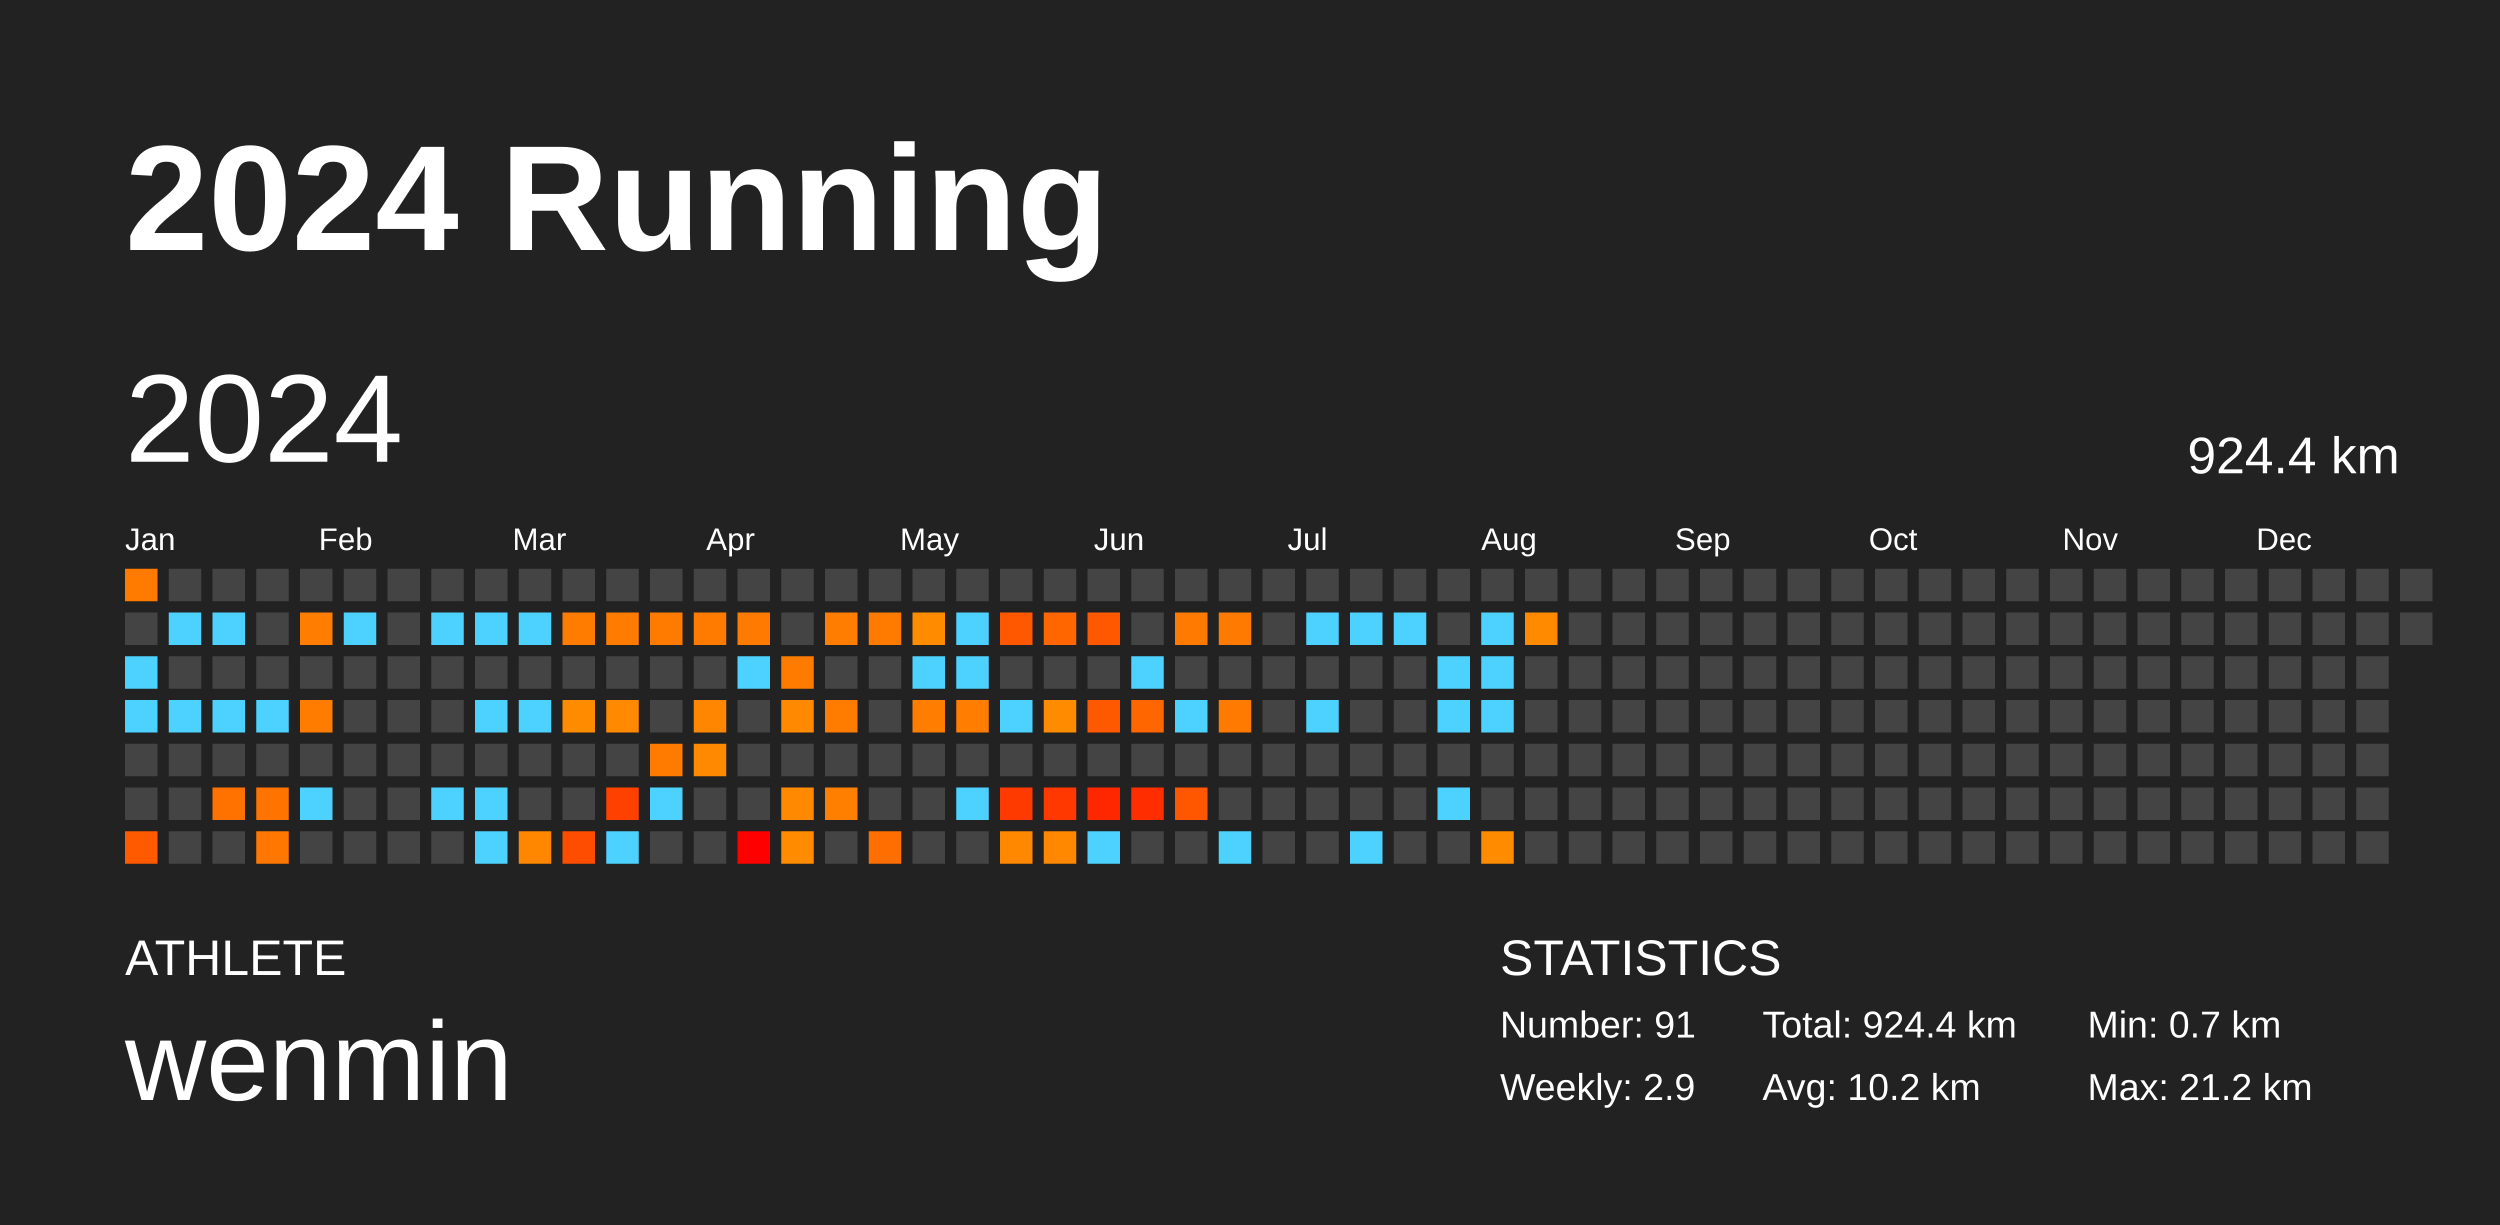
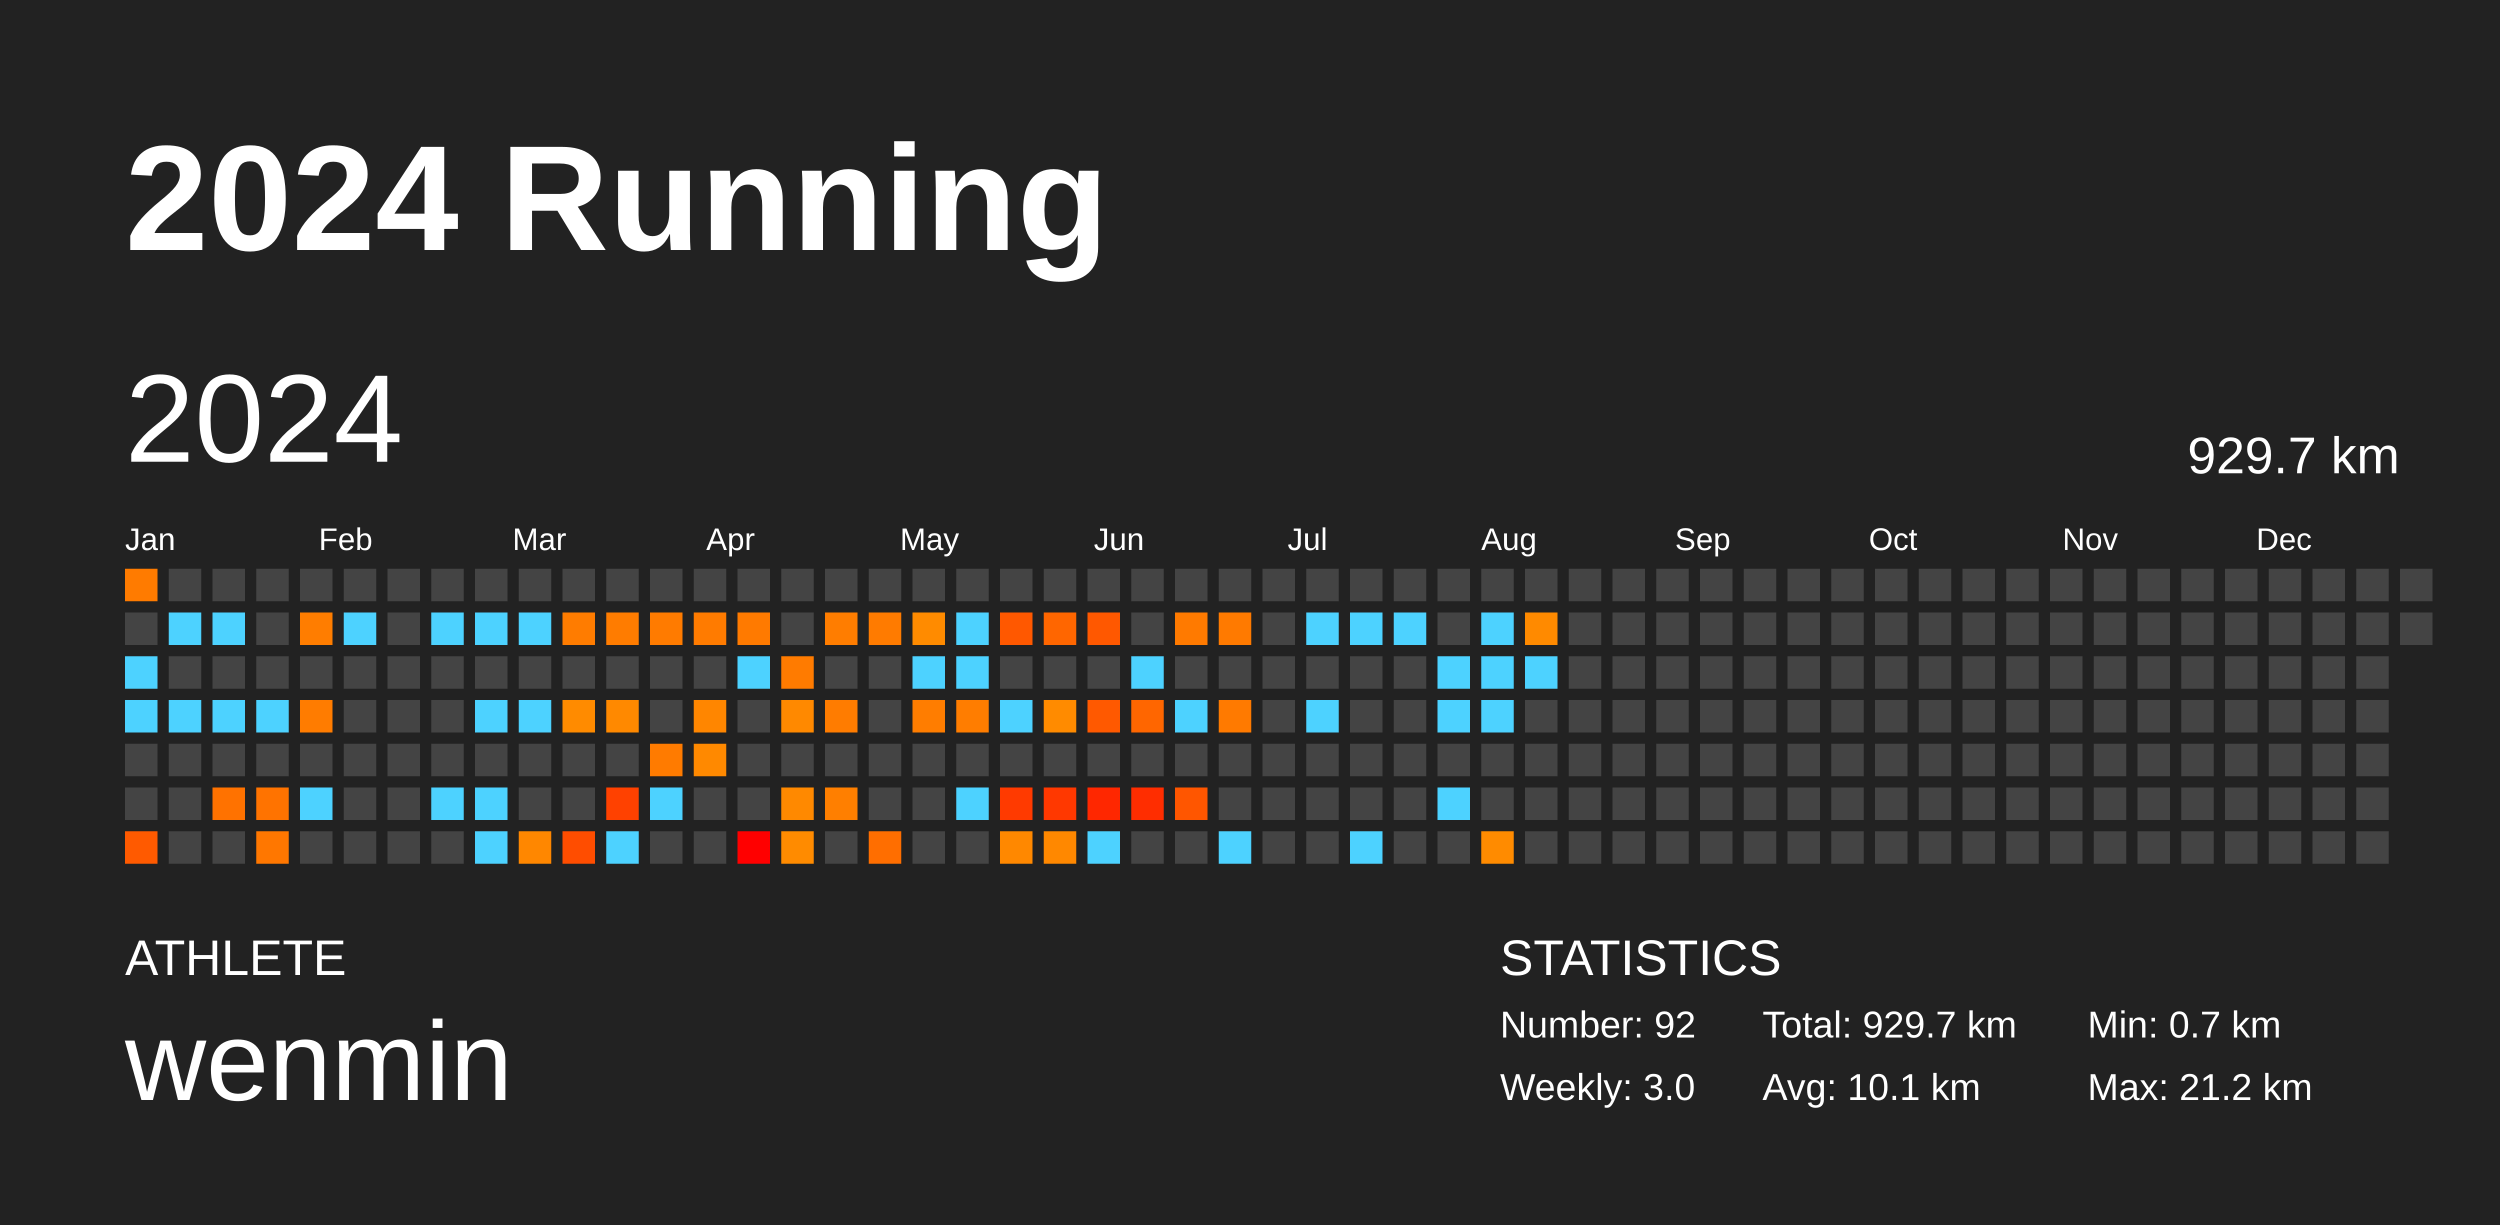
<svg xmlns="http://www.w3.org/2000/svg" baseProfile="full" height="98mm" version="1.1" viewBox="0,0,200,98" width="200mm">
  <defs />
  <rect fill="#222222" height="98" width="200" x="0" y="0" />
  <text fill="#FFFFFF" style="font-size:12px; font-family:Arial; font-weight:bold;" x="10" y="20">2024 Running</text>
  <text fill="#FFFFFF" style="font-size:4px; font-family:Arial" x="10" y="78">ATHLETE</text>
  <text fill="#FFFFFF" style="font-size:9px; font-family:Arial" x="10" y="88">wenmin</text>
  <text fill="#FFFFFF" style="font-size:4px; font-family:Arial" x="120" y="78">STATISTICS</text>
-   <text fill="#FFFFFF" style="font-size:3px; font-family:Arial" x="120" y="83">Number: 91</text>
-   <text fill="#FFFFFF" style="font-size:3px; font-family:Arial" x="120" y="88">Weekly: 2.9</text>
-   <text fill="#FFFFFF" style="font-size:3px; font-family:Arial" x="141" y="83">Total: 924.4 km</text>
-   <text fill="#FFFFFF" style="font-size:3px; font-family:Arial" x="141" y="88">Avg: 10.2 km</text>
+   <text fill="#FFFFFF" style="font-size:3px; font-family:Arial" x="120" y="83">Number: 92</text>
+   <text fill="#FFFFFF" style="font-size:3px; font-family:Arial" x="120" y="88">Weekly: 3.0</text>
+   <text fill="#FFFFFF" style="font-size:3px; font-family:Arial" x="141" y="83">Total: 929.7 km</text>
+   <text fill="#FFFFFF" style="font-size:3px; font-family:Arial" x="141" y="88">Avg: 10.1 km</text>
  <text fill="#FFFFFF" style="font-size:3px; font-family:Arial" x="167" y="83">Min: 0.7 km</text>
  <text fill="#FFFFFF" style="font-size:3px; font-family:Arial" x="167" y="88">Max: 21.2 km</text>
  <text dominant-baseline="hanging" fill="#FFFFFF" style="font-size:10.0px; font-family:Arial;" x="10" y="30">2024</text>
-   <text dominant-baseline="hanging" fill="#FFFFFF" style="font-size:4.125px; font-family:Arial;" x="175" y="35">924.4 km</text>
+   <text dominant-baseline="hanging" fill="#FFFFFF" style="font-size:4.125px; font-family:Arial;" x="175" y="35">929.7 km</text>
  <text fill="#FFFFFF" style="font-size:2.5px; font-family:Arial" x="10.0" y="44">Jan</text>
  <text fill="#FFFFFF" style="font-size:2.5px; font-family:Arial" x="25.5" y="44">Feb</text>
  <text fill="#FFFFFF" style="font-size:2.5px; font-family:Arial" x="41.0" y="44">Mar</text>
  <text fill="#FFFFFF" style="font-size:2.5px; font-family:Arial" x="56.5" y="44">Apr</text>
  <text fill="#FFFFFF" style="font-size:2.5px; font-family:Arial" x="72.0" y="44">May</text>
  <text fill="#FFFFFF" style="font-size:2.5px; font-family:Arial" x="87.5" y="44">Jun</text>
  <text fill="#FFFFFF" style="font-size:2.5px; font-family:Arial" x="103.0" y="44">Jul</text>
  <text fill="#FFFFFF" style="font-size:2.5px; font-family:Arial" x="118.5" y="44">Aug</text>
  <text fill="#FFFFFF" style="font-size:2.5px; font-family:Arial" x="134.0" y="44">Sep</text>
  <text fill="#FFFFFF" style="font-size:2.5px; font-family:Arial" x="149.5" y="44">Oct</text>
  <text fill="#FFFFFF" style="font-size:2.5px; font-family:Arial" x="165.0" y="44">Nov</text>
  <text fill="#FFFFFF" style="font-size:2.5px; font-family:Arial" x="180.5" y="44">Dec</text>
  <rect fill="#ff7b00" height="2.6" width="2.6" x="10.0" y="45.5" />
  <rect fill="#444444" height="2.6" width="2.6" x="10.0" y="49.0" />
  <rect fill="#4dd2ff" height="2.6" width="2.6" x="10.0" y="52.5" />
  <rect fill="#4dd2ff" height="2.6" width="2.6" x="10.0" y="56.0" />
  <rect fill="#444444" height="2.6" width="2.6" x="10.0" y="59.5" />
  <rect fill="#444444" height="2.6" width="2.6" x="10.0" y="63.0" />
  <rect fill="#ff5a00" height="2.6" width="2.6" x="10.0" y="66.5" />
  <rect fill="#444444" height="2.6" width="2.6" x="13.5" y="45.5" />
  <rect fill="#4dd2ff" height="2.6" width="2.6" x="13.5" y="49.0" />
  <rect fill="#444444" height="2.6" width="2.6" x="13.5" y="52.5" />
  <rect fill="#4dd2ff" height="2.6" width="2.6" x="13.5" y="56.0" />
  <rect fill="#444444" height="2.6" width="2.6" x="13.5" y="59.5" />
  <rect fill="#444444" height="2.6" width="2.6" x="13.5" y="63.0" />
  <rect fill="#444444" height="2.6" width="2.6" x="13.5" y="66.5" />
  <rect fill="#444444" height="2.6" width="2.6" x="17.0" y="45.5" />
  <rect fill="#4dd2ff" height="2.6" width="2.6" x="17.0" y="49.0" />
  <rect fill="#444444" height="2.6" width="2.6" x="17.0" y="52.5" />
  <rect fill="#4dd2ff" height="2.6" width="2.6" x="17.0" y="56.0" />
  <rect fill="#444444" height="2.6" width="2.6" x="17.0" y="59.5" />
  <rect fill="#ff7200" height="2.6" width="2.6" x="17.0" y="63.0" />
  <rect fill="#444444" height="2.6" width="2.6" x="17.0" y="66.5" />
  <rect fill="#444444" height="2.6" width="2.6" x="20.5" y="45.5" />
  <rect fill="#444444" height="2.6" width="2.6" x="20.5" y="49.0" />
  <rect fill="#444444" height="2.6" width="2.6" x="20.5" y="52.5" />
  <rect fill="#4dd2ff" height="2.6" width="2.6" x="20.5" y="56.0" />
  <rect fill="#444444" height="2.6" width="2.6" x="20.5" y="59.5" />
  <rect fill="#ff7300" height="2.6" width="2.6" x="20.5" y="63.0" />
  <rect fill="#ff7700" height="2.6" width="2.6" x="20.5" y="66.5" />
  <rect fill="#444444" height="2.6" width="2.6" x="24.0" y="45.5" />
  <rect fill="#ff7d00" height="2.6" width="2.6" x="24.0" y="49.0" />
  <rect fill="#444444" height="2.6" width="2.6" x="24.0" y="52.5" />
  <rect fill="#ff7c00" height="2.6" width="2.6" x="24.0" y="56.0" />
  <rect fill="#444444" height="2.6" width="2.6" x="24.0" y="59.5" />
  <rect fill="#4dd2ff" height="2.6" width="2.6" x="24.0" y="63.0" />
  <rect fill="#444444" height="2.6" width="2.6" x="24.0" y="66.5" />
  <rect fill="#444444" height="2.6" width="2.6" x="27.5" y="45.5" />
  <rect fill="#4dd2ff" height="2.6" width="2.6" x="27.5" y="49.0" />
  <rect fill="#444444" height="2.6" width="2.6" x="27.5" y="52.5" />
  <rect fill="#444444" height="2.6" width="2.6" x="27.5" y="56.0" />
  <rect fill="#444444" height="2.6" width="2.6" x="27.5" y="59.5" />
  <rect fill="#444444" height="2.6" width="2.6" x="27.5" y="63.0" />
  <rect fill="#444444" height="2.6" width="2.6" x="27.5" y="66.5" />
  <rect fill="#444444" height="2.6" width="2.6" x="31.0" y="45.5" />
  <rect fill="#444444" height="2.6" width="2.6" x="31.0" y="49.0" />
  <rect fill="#444444" height="2.6" width="2.6" x="31.0" y="52.5" />
  <rect fill="#444444" height="2.6" width="2.6" x="31.0" y="56.0" />
  <rect fill="#444444" height="2.6" width="2.6" x="31.0" y="59.5" />
  <rect fill="#444444" height="2.6" width="2.6" x="31.0" y="63.0" />
  <rect fill="#444444" height="2.6" width="2.6" x="31.0" y="66.5" />
  <rect fill="#444444" height="2.6" width="2.6" x="34.5" y="45.5" />
  <rect fill="#4dd2ff" height="2.6" width="2.6" x="34.5" y="49.0" />
  <rect fill="#444444" height="2.6" width="2.6" x="34.5" y="52.5" />
  <rect fill="#444444" height="2.6" width="2.6" x="34.5" y="56.0" />
  <rect fill="#444444" height="2.6" width="2.6" x="34.5" y="59.5" />
  <rect fill="#4dd2ff" height="2.6" width="2.6" x="34.5" y="63.0" />
  <rect fill="#444444" height="2.6" width="2.6" x="34.5" y="66.5" />
  <rect fill="#444444" height="2.6" width="2.6" x="38.0" y="45.5" />
  <rect fill="#4dd2ff" height="2.6" width="2.6" x="38.0" y="49.0" />
  <rect fill="#444444" height="2.6" width="2.6" x="38.0" y="52.5" />
  <rect fill="#4dd2ff" height="2.6" width="2.6" x="38.0" y="56.0" />
  <rect fill="#444444" height="2.6" width="2.6" x="38.0" y="59.5" />
  <rect fill="#4dd2ff" height="2.6" width="2.6" x="38.0" y="63.0" />
  <rect fill="#4dd2ff" height="2.6" width="2.6" x="38.0" y="66.5" />
  <rect fill="#444444" height="2.6" width="2.6" x="41.5" y="45.5" />
  <rect fill="#4dd2ff" height="2.6" width="2.6" x="41.5" y="49.0" />
  <rect fill="#444444" height="2.6" width="2.6" x="41.5" y="52.5" />
  <rect fill="#4dd2ff" height="2.6" width="2.6" x="41.5" y="56.0" />
  <rect fill="#444444" height="2.6" width="2.6" x="41.5" y="59.5" />
  <rect fill="#444444" height="2.6" width="2.6" x="41.5" y="63.0" />
  <rect fill="#ff8700" height="2.6" width="2.6" x="41.5" y="66.5" />
  <rect fill="#444444" height="2.6" width="2.6" x="45.0" y="45.5" />
  <rect fill="#ff7c00" height="2.6" width="2.6" x="45.0" y="49.0" />
  <rect fill="#444444" height="2.6" width="2.6" x="45.0" y="52.5" />
  <rect fill="#ff8b00" height="2.6" width="2.6" x="45.0" y="56.0" />
  <rect fill="#444444" height="2.6" width="2.6" x="45.0" y="59.5" />
  <rect fill="#444444" height="2.6" width="2.6" x="45.0" y="63.0" />
  <rect fill="#ff4d00" height="2.6" width="2.6" x="45.0" y="66.5" />
  <rect fill="#444444" height="2.6" width="2.6" x="48.5" y="45.5" />
  <rect fill="#ff7c00" height="2.6" width="2.6" x="48.5" y="49.0" />
  <rect fill="#444444" height="2.6" width="2.6" x="48.5" y="52.5" />
  <rect fill="#ff8900" height="2.6" width="2.6" x="48.5" y="56.0" />
  <rect fill="#444444" height="2.6" width="2.6" x="48.5" y="59.5" />
  <rect fill="#ff4100" height="2.6" width="2.6" x="48.5" y="63.0" />
  <rect fill="#4dd2ff" height="2.6" width="2.6" x="48.5" y="66.5" />
  <rect fill="#444444" height="2.6" width="2.6" x="52.0" y="45.5" />
  <rect fill="#ff7b00" height="2.6" width="2.6" x="52.0" y="49.0" />
  <rect fill="#444444" height="2.6" width="2.6" x="52.0" y="52.5" />
  <rect fill="#444444" height="2.6" width="2.6" x="52.0" y="56.0" />
  <rect fill="#ff7b00" height="2.6" width="2.6" x="52.0" y="59.5" />
  <rect fill="#4dd2ff" height="2.6" width="2.6" x="52.0" y="63.0" />
  <rect fill="#444444" height="2.6" width="2.6" x="52.0" y="66.5" />
  <rect fill="#444444" height="2.6" width="2.6" x="55.5" y="45.5" />
  <rect fill="#ff7b00" height="2.6" width="2.6" x="55.5" y="49.0" />
  <rect fill="#444444" height="2.6" width="2.6" x="55.5" y="52.5" />
  <rect fill="#ff8600" height="2.6" width="2.6" x="55.5" y="56.0" />
  <rect fill="#ff8900" height="2.6" width="2.6" x="55.5" y="59.5" />
  <rect fill="#444444" height="2.6" width="2.6" x="55.5" y="63.0" />
  <rect fill="#444444" height="2.6" width="2.6" x="55.5" y="66.5" />
  <rect fill="#444444" height="2.6" width="2.6" x="59.0" y="45.5" />
  <rect fill="#ff7a00" height="2.6" width="2.6" x="59.0" y="49.0" />
  <rect fill="#4dd2ff" height="2.6" width="2.6" x="59.0" y="52.5" />
  <rect fill="#444444" height="2.6" width="2.6" x="59.0" y="56.0" />
  <rect fill="#444444" height="2.6" width="2.6" x="59.0" y="59.5" />
  <rect fill="#444444" height="2.6" width="2.6" x="59.0" y="63.0" />
  <rect fill="red" height="2.6" width="2.6" x="59.0" y="66.5" />
  <rect fill="#444444" height="2.6" width="2.6" x="62.5" y="45.5" />
  <rect fill="#444444" height="2.6" width="2.6" x="62.5" y="49.0" />
  <rect fill="#ff7b00" height="2.6" width="2.6" x="62.5" y="52.5" />
  <rect fill="#ff8900" height="2.6" width="2.6" x="62.5" y="56.0" />
  <rect fill="#444444" height="2.6" width="2.6" x="62.5" y="59.5" />
  <rect fill="#ff8900" height="2.6" width="2.6" x="62.5" y="63.0" />
  <rect fill="#ff8b00" height="2.6" width="2.6" x="62.5" y="66.5" />
  <rect fill="#444444" height="2.6" width="2.6" x="66.0" y="45.5" />
  <rect fill="#ff7d00" height="2.6" width="2.6" x="66.0" y="49.0" />
  <rect fill="#444444" height="2.6" width="2.6" x="66.0" y="52.5" />
  <rect fill="#ff7c00" height="2.6" width="2.6" x="66.0" y="56.0" />
  <rect fill="#444444" height="2.6" width="2.6" x="66.0" y="59.5" />
  <rect fill="#ff7f00" height="2.6" width="2.6" x="66.0" y="63.0" />
  <rect fill="#444444" height="2.6" width="2.6" x="66.0" y="66.5" />
  <rect fill="#444444" height="2.6" width="2.6" x="69.5" y="45.5" />
  <rect fill="#ff7b00" height="2.6" width="2.6" x="69.5" y="49.0" />
  <rect fill="#444444" height="2.6" width="2.6" x="69.5" y="52.5" />
  <rect fill="#444444" height="2.6" width="2.6" x="69.5" y="56.0" />
  <rect fill="#444444" height="2.6" width="2.6" x="69.5" y="59.5" />
  <rect fill="#444444" height="2.6" width="2.6" x="69.5" y="63.0" />
  <rect fill="#ff6e00" height="2.6" width="2.6" x="69.5" y="66.5" />
  <rect fill="#444444" height="2.6" width="2.6" x="73.0" y="45.5" />
  <rect fill="#ff8b00" height="2.6" width="2.6" x="73.0" y="49.0" />
  <rect fill="#4dd2ff" height="2.6" width="2.6" x="73.0" y="52.5" />
  <rect fill="#ff7d00" height="2.6" width="2.6" x="73.0" y="56.0" />
  <rect fill="#444444" height="2.6" width="2.6" x="73.0" y="59.5" />
  <rect fill="#444444" height="2.6" width="2.6" x="73.0" y="63.0" />
  <rect fill="#444444" height="2.6" width="2.6" x="73.0" y="66.5" />
  <rect fill="#444444" height="2.6" width="2.6" x="76.5" y="45.5" />
  <rect fill="#4dd2ff" height="2.6" width="2.6" x="76.5" y="49.0" />
  <rect fill="#4dd2ff" height="2.6" width="2.6" x="76.5" y="52.5" />
  <rect fill="#ff7d00" height="2.6" width="2.6" x="76.5" y="56.0" />
  <rect fill="#444444" height="2.6" width="2.6" x="76.5" y="59.5" />
  <rect fill="#4dd2ff" height="2.6" width="2.6" x="76.5" y="63.0" />
  <rect fill="#444444" height="2.6" width="2.6" x="76.5" y="66.5" />
  <rect fill="#444444" height="2.6" width="2.6" x="80.0" y="45.5" />
  <rect fill="#ff5800" height="2.6" width="2.6" x="80.0" y="49.0" />
  <rect fill="#444444" height="2.6" width="2.6" x="80.0" y="52.5" />
  <rect fill="#4dd2ff" height="2.6" width="2.6" x="80.0" y="56.0" />
  <rect fill="#444444" height="2.6" width="2.6" x="80.0" y="59.5" />
  <rect fill="#ff3a00" height="2.6" width="2.6" x="80.0" y="63.0" />
  <rect fill="#ff8800" height="2.6" width="2.6" x="80.0" y="66.5" />
  <rect fill="#444444" height="2.6" width="2.6" x="83.5" y="45.5" />
  <rect fill="#ff6600" height="2.6" width="2.6" x="83.5" y="49.0" />
  <rect fill="#444444" height="2.6" width="2.6" x="83.5" y="52.5" />
  <rect fill="#ff8b00" height="2.6" width="2.6" x="83.5" y="56.0" />
  <rect fill="#444444" height="2.6" width="2.6" x="83.5" y="59.5" />
  <rect fill="#ff3800" height="2.6" width="2.6" x="83.5" y="63.0" />
  <rect fill="#ff8800" height="2.6" width="2.6" x="83.5" y="66.5" />
  <rect fill="#444444" height="2.6" width="2.6" x="87.0" y="45.5" />
  <rect fill="#ff5800" height="2.6" width="2.6" x="87.0" y="49.0" />
  <rect fill="#444444" height="2.6" width="2.6" x="87.0" y="52.5" />
  <rect fill="#ff5900" height="2.6" width="2.6" x="87.0" y="56.0" />
  <rect fill="#444444" height="2.6" width="2.6" x="87.0" y="59.5" />
  <rect fill="#ff2700" height="2.6" width="2.6" x="87.0" y="63.0" />
  <rect fill="#4dd2ff" height="2.6" width="2.6" x="87.0" y="66.5" />
  <rect fill="#444444" height="2.6" width="2.6" x="90.5" y="45.5" />
  <rect fill="#444444" height="2.6" width="2.6" x="90.5" y="49.0" />
  <rect fill="#4dd2ff" height="2.6" width="2.6" x="90.5" y="52.5" />
  <rect fill="#ff6600" height="2.6" width="2.6" x="90.5" y="56.0" />
  <rect fill="#444444" height="2.6" width="2.6" x="90.5" y="59.5" />
  <rect fill="#ff2d00" height="2.6" width="2.6" x="90.5" y="63.0" />
  <rect fill="#444444" height="2.6" width="2.6" x="90.5" y="66.5" />
  <rect fill="#444444" height="2.6" width="2.6" x="94.0" y="45.5" />
  <rect fill="#ff7a00" height="2.6" width="2.6" x="94.0" y="49.0" />
  <rect fill="#444444" height="2.6" width="2.6" x="94.0" y="52.5" />
  <rect fill="#4dd2ff" height="2.6" width="2.6" x="94.0" y="56.0" />
  <rect fill="#444444" height="2.6" width="2.6" x="94.0" y="59.5" />
  <rect fill="#ff5600" height="2.6" width="2.6" x="94.0" y="63.0" />
  <rect fill="#444444" height="2.6" width="2.6" x="94.0" y="66.5" />
  <rect fill="#444444" height="2.6" width="2.6" x="97.5" y="45.5" />
  <rect fill="#ff7a00" height="2.6" width="2.6" x="97.5" y="49.0" />
  <rect fill="#444444" height="2.6" width="2.6" x="97.5" y="52.5" />
  <rect fill="#ff7a00" height="2.6" width="2.6" x="97.5" y="56.0" />
  <rect fill="#444444" height="2.6" width="2.6" x="97.5" y="59.5" />
  <rect fill="#444444" height="2.6" width="2.6" x="97.5" y="63.0" />
  <rect fill="#4dd2ff" height="2.6" width="2.6" x="97.5" y="66.5" />
  <rect fill="#444444" height="2.6" width="2.6" x="101.0" y="45.5" />
  <rect fill="#444444" height="2.6" width="2.6" x="101.0" y="49.0" />
  <rect fill="#444444" height="2.6" width="2.6" x="101.0" y="52.5" />
  <rect fill="#444444" height="2.6" width="2.6" x="101.0" y="56.0" />
  <rect fill="#444444" height="2.6" width="2.6" x="101.0" y="59.5" />
  <rect fill="#444444" height="2.6" width="2.6" x="101.0" y="63.0" />
  <rect fill="#444444" height="2.6" width="2.6" x="101.0" y="66.5" />
  <rect fill="#444444" height="2.6" width="2.6" x="104.5" y="45.5" />
  <rect fill="#4dd2ff" height="2.6" width="2.6" x="104.5" y="49.0" />
  <rect fill="#444444" height="2.6" width="2.6" x="104.5" y="52.5" />
  <rect fill="#4dd2ff" height="2.6" width="2.6" x="104.5" y="56.0" />
  <rect fill="#444444" height="2.6" width="2.6" x="104.5" y="59.5" />
  <rect fill="#444444" height="2.6" width="2.6" x="104.5" y="63.0" />
  <rect fill="#444444" height="2.6" width="2.6" x="104.5" y="66.5" />
  <rect fill="#444444" height="2.6" width="2.6" x="108.0" y="45.5" />
  <rect fill="#4dd2ff" height="2.6" width="2.6" x="108.0" y="49.0" />
  <rect fill="#444444" height="2.6" width="2.6" x="108.0" y="52.5" />
  <rect fill="#444444" height="2.6" width="2.6" x="108.0" y="56.0" />
  <rect fill="#444444" height="2.6" width="2.6" x="108.0" y="59.5" />
  <rect fill="#444444" height="2.6" width="2.6" x="108.0" y="63.0" />
  <rect fill="#4dd2ff" height="2.6" width="2.6" x="108.0" y="66.5" />
  <rect fill="#444444" height="2.6" width="2.6" x="111.5" y="45.5" />
  <rect fill="#4dd2ff" height="2.6" width="2.6" x="111.5" y="49.0" />
  <rect fill="#444444" height="2.6" width="2.6" x="111.5" y="52.5" />
  <rect fill="#444444" height="2.6" width="2.6" x="111.5" y="56.0" />
  <rect fill="#444444" height="2.6" width="2.6" x="111.5" y="59.5" />
  <rect fill="#444444" height="2.6" width="2.6" x="111.5" y="63.0" />
  <rect fill="#444444" height="2.6" width="2.6" x="111.5" y="66.5" />
  <rect fill="#444444" height="2.6" width="2.6" x="115.0" y="45.5" />
  <rect fill="#444444" height="2.6" width="2.6" x="115.0" y="49.0" />
  <rect fill="#4dd2ff" height="2.6" width="2.6" x="115.0" y="52.5" />
  <rect fill="#4dd2ff" height="2.6" width="2.6" x="115.0" y="56.0" />
  <rect fill="#444444" height="2.6" width="2.6" x="115.0" y="59.5" />
  <rect fill="#4dd2ff" height="2.6" width="2.6" x="115.0" y="63.0" />
  <rect fill="#444444" height="2.6" width="2.6" x="115.0" y="66.5" />
  <rect fill="#444444" height="2.6" width="2.6" x="118.5" y="45.5" />
  <rect fill="#4dd2ff" height="2.6" width="2.6" x="118.5" y="49.0" />
  <rect fill="#4dd2ff" height="2.6" width="2.6" x="118.5" y="52.5" />
  <rect fill="#4dd2ff" height="2.6" width="2.6" x="118.5" y="56.0" />
  <rect fill="#444444" height="2.6" width="2.6" x="118.5" y="59.5" />
  <rect fill="#444444" height="2.6" width="2.6" x="118.5" y="63.0" />
  <rect fill="#ff8b00" height="2.6" width="2.6" x="118.5" y="66.5" />
  <rect fill="#444444" height="2.6" width="2.6" x="122.0" y="45.5" />
  <rect fill="#ff8a00" height="2.6" width="2.6" x="122.0" y="49.0" />
-   <rect fill="#444444" height="2.6" width="2.6" x="122.0" y="52.5" />
+   <rect fill="#4dd2ff" height="2.6" width="2.6" x="122.0" y="52.5" />
  <rect fill="#444444" height="2.6" width="2.6" x="122.0" y="56.0" />
  <rect fill="#444444" height="2.6" width="2.6" x="122.0" y="59.5" />
  <rect fill="#444444" height="2.6" width="2.6" x="122.0" y="63.0" />
  <rect fill="#444444" height="2.6" width="2.6" x="122.0" y="66.5" />
  <rect fill="#444444" height="2.6" width="2.6" x="125.5" y="45.5" />
  <rect fill="#444444" height="2.6" width="2.6" x="125.5" y="49.0" />
  <rect fill="#444444" height="2.6" width="2.6" x="125.5" y="52.5" />
  <rect fill="#444444" height="2.6" width="2.6" x="125.5" y="56.0" />
  <rect fill="#444444" height="2.6" width="2.6" x="125.5" y="59.5" />
  <rect fill="#444444" height="2.6" width="2.6" x="125.5" y="63.0" />
  <rect fill="#444444" height="2.6" width="2.6" x="125.5" y="66.5" />
  <rect fill="#444444" height="2.6" width="2.6" x="129.0" y="45.5" />
  <rect fill="#444444" height="2.6" width="2.6" x="129.0" y="49.0" />
  <rect fill="#444444" height="2.6" width="2.6" x="129.0" y="52.5" />
  <rect fill="#444444" height="2.6" width="2.6" x="129.0" y="56.0" />
  <rect fill="#444444" height="2.6" width="2.6" x="129.0" y="59.5" />
  <rect fill="#444444" height="2.6" width="2.6" x="129.0" y="63.0" />
  <rect fill="#444444" height="2.6" width="2.6" x="129.0" y="66.5" />
  <rect fill="#444444" height="2.6" width="2.6" x="132.5" y="45.5" />
  <rect fill="#444444" height="2.6" width="2.6" x="132.5" y="49.0" />
  <rect fill="#444444" height="2.6" width="2.6" x="132.5" y="52.5" />
  <rect fill="#444444" height="2.6" width="2.6" x="132.5" y="56.0" />
  <rect fill="#444444" height="2.6" width="2.6" x="132.5" y="59.5" />
  <rect fill="#444444" height="2.6" width="2.6" x="132.5" y="63.0" />
  <rect fill="#444444" height="2.6" width="2.6" x="132.5" y="66.5" />
  <rect fill="#444444" height="2.6" width="2.6" x="136.0" y="45.5" />
  <rect fill="#444444" height="2.6" width="2.6" x="136.0" y="49.0" />
  <rect fill="#444444" height="2.6" width="2.6" x="136.0" y="52.5" />
  <rect fill="#444444" height="2.6" width="2.6" x="136.0" y="56.0" />
  <rect fill="#444444" height="2.6" width="2.6" x="136.0" y="59.5" />
  <rect fill="#444444" height="2.6" width="2.6" x="136.0" y="63.0" />
  <rect fill="#444444" height="2.6" width="2.6" x="136.0" y="66.5" />
  <rect fill="#444444" height="2.6" width="2.6" x="139.5" y="45.5" />
  <rect fill="#444444" height="2.6" width="2.6" x="139.5" y="49.0" />
  <rect fill="#444444" height="2.6" width="2.6" x="139.5" y="52.5" />
  <rect fill="#444444" height="2.6" width="2.6" x="139.5" y="56.0" />
  <rect fill="#444444" height="2.6" width="2.6" x="139.5" y="59.5" />
  <rect fill="#444444" height="2.6" width="2.6" x="139.5" y="63.0" />
  <rect fill="#444444" height="2.6" width="2.6" x="139.5" y="66.5" />
  <rect fill="#444444" height="2.6" width="2.6" x="143.0" y="45.5" />
  <rect fill="#444444" height="2.6" width="2.6" x="143.0" y="49.0" />
  <rect fill="#444444" height="2.6" width="2.6" x="143.0" y="52.5" />
  <rect fill="#444444" height="2.6" width="2.6" x="143.0" y="56.0" />
  <rect fill="#444444" height="2.6" width="2.6" x="143.0" y="59.5" />
  <rect fill="#444444" height="2.6" width="2.6" x="143.0" y="63.0" />
  <rect fill="#444444" height="2.6" width="2.6" x="143.0" y="66.5" />
  <rect fill="#444444" height="2.6" width="2.6" x="146.5" y="45.5" />
  <rect fill="#444444" height="2.6" width="2.6" x="146.5" y="49.0" />
  <rect fill="#444444" height="2.6" width="2.6" x="146.5" y="52.5" />
  <rect fill="#444444" height="2.6" width="2.6" x="146.5" y="56.0" />
  <rect fill="#444444" height="2.6" width="2.6" x="146.5" y="59.5" />
  <rect fill="#444444" height="2.6" width="2.6" x="146.5" y="63.0" />
  <rect fill="#444444" height="2.6" width="2.6" x="146.5" y="66.5" />
  <rect fill="#444444" height="2.6" width="2.6" x="150.0" y="45.5" />
  <rect fill="#444444" height="2.6" width="2.6" x="150.0" y="49.0" />
  <rect fill="#444444" height="2.6" width="2.6" x="150.0" y="52.5" />
  <rect fill="#444444" height="2.6" width="2.6" x="150.0" y="56.0" />
  <rect fill="#444444" height="2.6" width="2.6" x="150.0" y="59.5" />
  <rect fill="#444444" height="2.6" width="2.6" x="150.0" y="63.0" />
  <rect fill="#444444" height="2.6" width="2.6" x="150.0" y="66.5" />
  <rect fill="#444444" height="2.6" width="2.6" x="153.5" y="45.5" />
  <rect fill="#444444" height="2.6" width="2.6" x="153.5" y="49.0" />
  <rect fill="#444444" height="2.6" width="2.6" x="153.5" y="52.5" />
  <rect fill="#444444" height="2.6" width="2.6" x="153.5" y="56.0" />
  <rect fill="#444444" height="2.6" width="2.6" x="153.5" y="59.5" />
  <rect fill="#444444" height="2.6" width="2.6" x="153.5" y="63.0" />
  <rect fill="#444444" height="2.6" width="2.6" x="153.5" y="66.5" />
  <rect fill="#444444" height="2.6" width="2.6" x="157.0" y="45.5" />
  <rect fill="#444444" height="2.6" width="2.6" x="157.0" y="49.0" />
  <rect fill="#444444" height="2.6" width="2.6" x="157.0" y="52.5" />
  <rect fill="#444444" height="2.6" width="2.6" x="157.0" y="56.0" />
  <rect fill="#444444" height="2.6" width="2.6" x="157.0" y="59.5" />
  <rect fill="#444444" height="2.6" width="2.6" x="157.0" y="63.0" />
  <rect fill="#444444" height="2.6" width="2.6" x="157.0" y="66.5" />
  <rect fill="#444444" height="2.6" width="2.6" x="160.5" y="45.5" />
  <rect fill="#444444" height="2.6" width="2.6" x="160.5" y="49.0" />
  <rect fill="#444444" height="2.6" width="2.6" x="160.5" y="52.5" />
  <rect fill="#444444" height="2.6" width="2.6" x="160.5" y="56.0" />
  <rect fill="#444444" height="2.6" width="2.6" x="160.5" y="59.5" />
  <rect fill="#444444" height="2.6" width="2.6" x="160.5" y="63.0" />
  <rect fill="#444444" height="2.6" width="2.6" x="160.5" y="66.5" />
  <rect fill="#444444" height="2.6" width="2.6" x="164.0" y="45.5" />
  <rect fill="#444444" height="2.6" width="2.6" x="164.0" y="49.0" />
  <rect fill="#444444" height="2.6" width="2.6" x="164.0" y="52.5" />
  <rect fill="#444444" height="2.6" width="2.6" x="164.0" y="56.0" />
  <rect fill="#444444" height="2.6" width="2.6" x="164.0" y="59.5" />
  <rect fill="#444444" height="2.6" width="2.6" x="164.0" y="63.0" />
  <rect fill="#444444" height="2.6" width="2.6" x="164.0" y="66.5" />
  <rect fill="#444444" height="2.6" width="2.6" x="167.5" y="45.5" />
  <rect fill="#444444" height="2.6" width="2.6" x="167.5" y="49.0" />
  <rect fill="#444444" height="2.6" width="2.6" x="167.5" y="52.5" />
  <rect fill="#444444" height="2.6" width="2.6" x="167.5" y="56.0" />
  <rect fill="#444444" height="2.6" width="2.6" x="167.5" y="59.5" />
  <rect fill="#444444" height="2.6" width="2.6" x="167.5" y="63.0" />
  <rect fill="#444444" height="2.6" width="2.6" x="167.5" y="66.5" />
  <rect fill="#444444" height="2.6" width="2.6" x="171.0" y="45.5" />
  <rect fill="#444444" height="2.6" width="2.6" x="171.0" y="49.0" />
  <rect fill="#444444" height="2.6" width="2.6" x="171.0" y="52.5" />
  <rect fill="#444444" height="2.6" width="2.6" x="171.0" y="56.0" />
  <rect fill="#444444" height="2.6" width="2.6" x="171.0" y="59.5" />
  <rect fill="#444444" height="2.6" width="2.6" x="171.0" y="63.0" />
  <rect fill="#444444" height="2.6" width="2.6" x="171.0" y="66.5" />
  <rect fill="#444444" height="2.6" width="2.6" x="174.5" y="45.5" />
  <rect fill="#444444" height="2.6" width="2.6" x="174.5" y="49.0" />
  <rect fill="#444444" height="2.6" width="2.6" x="174.5" y="52.5" />
  <rect fill="#444444" height="2.6" width="2.6" x="174.5" y="56.0" />
  <rect fill="#444444" height="2.6" width="2.6" x="174.5" y="59.5" />
  <rect fill="#444444" height="2.6" width="2.6" x="174.5" y="63.0" />
  <rect fill="#444444" height="2.6" width="2.6" x="174.5" y="66.5" />
  <rect fill="#444444" height="2.6" width="2.6" x="178.0" y="45.5" />
  <rect fill="#444444" height="2.6" width="2.6" x="178.0" y="49.0" />
  <rect fill="#444444" height="2.6" width="2.6" x="178.0" y="52.5" />
  <rect fill="#444444" height="2.6" width="2.6" x="178.0" y="56.0" />
  <rect fill="#444444" height="2.6" width="2.6" x="178.0" y="59.5" />
  <rect fill="#444444" height="2.6" width="2.6" x="178.0" y="63.0" />
  <rect fill="#444444" height="2.6" width="2.6" x="178.0" y="66.5" />
  <rect fill="#444444" height="2.6" width="2.6" x="181.5" y="45.5" />
  <rect fill="#444444" height="2.6" width="2.6" x="181.5" y="49.0" />
  <rect fill="#444444" height="2.6" width="2.6" x="181.5" y="52.5" />
  <rect fill="#444444" height="2.6" width="2.6" x="181.5" y="56.0" />
  <rect fill="#444444" height="2.6" width="2.6" x="181.5" y="59.5" />
  <rect fill="#444444" height="2.6" width="2.6" x="181.5" y="63.0" />
  <rect fill="#444444" height="2.6" width="2.6" x="181.5" y="66.5" />
  <rect fill="#444444" height="2.6" width="2.6" x="185.0" y="45.5" />
  <rect fill="#444444" height="2.6" width="2.6" x="185.0" y="49.0" />
  <rect fill="#444444" height="2.6" width="2.6" x="185.0" y="52.5" />
  <rect fill="#444444" height="2.6" width="2.6" x="185.0" y="56.0" />
  <rect fill="#444444" height="2.6" width="2.6" x="185.0" y="59.5" />
  <rect fill="#444444" height="2.6" width="2.6" x="185.0" y="63.0" />
  <rect fill="#444444" height="2.6" width="2.6" x="185.0" y="66.5" />
  <rect fill="#444444" height="2.6" width="2.6" x="188.5" y="45.5" />
  <rect fill="#444444" height="2.6" width="2.6" x="188.5" y="49.0" />
  <rect fill="#444444" height="2.6" width="2.6" x="188.5" y="52.5" />
  <rect fill="#444444" height="2.6" width="2.6" x="188.5" y="56.0" />
  <rect fill="#444444" height="2.6" width="2.6" x="188.5" y="59.5" />
  <rect fill="#444444" height="2.6" width="2.6" x="188.5" y="63.0" />
  <rect fill="#444444" height="2.6" width="2.6" x="188.5" y="66.5" />
  <rect fill="#444444" height="2.6" width="2.6" x="192.0" y="45.5" />
  <rect fill="#444444" height="2.6" width="2.6" x="192.0" y="49.0" />
</svg>
